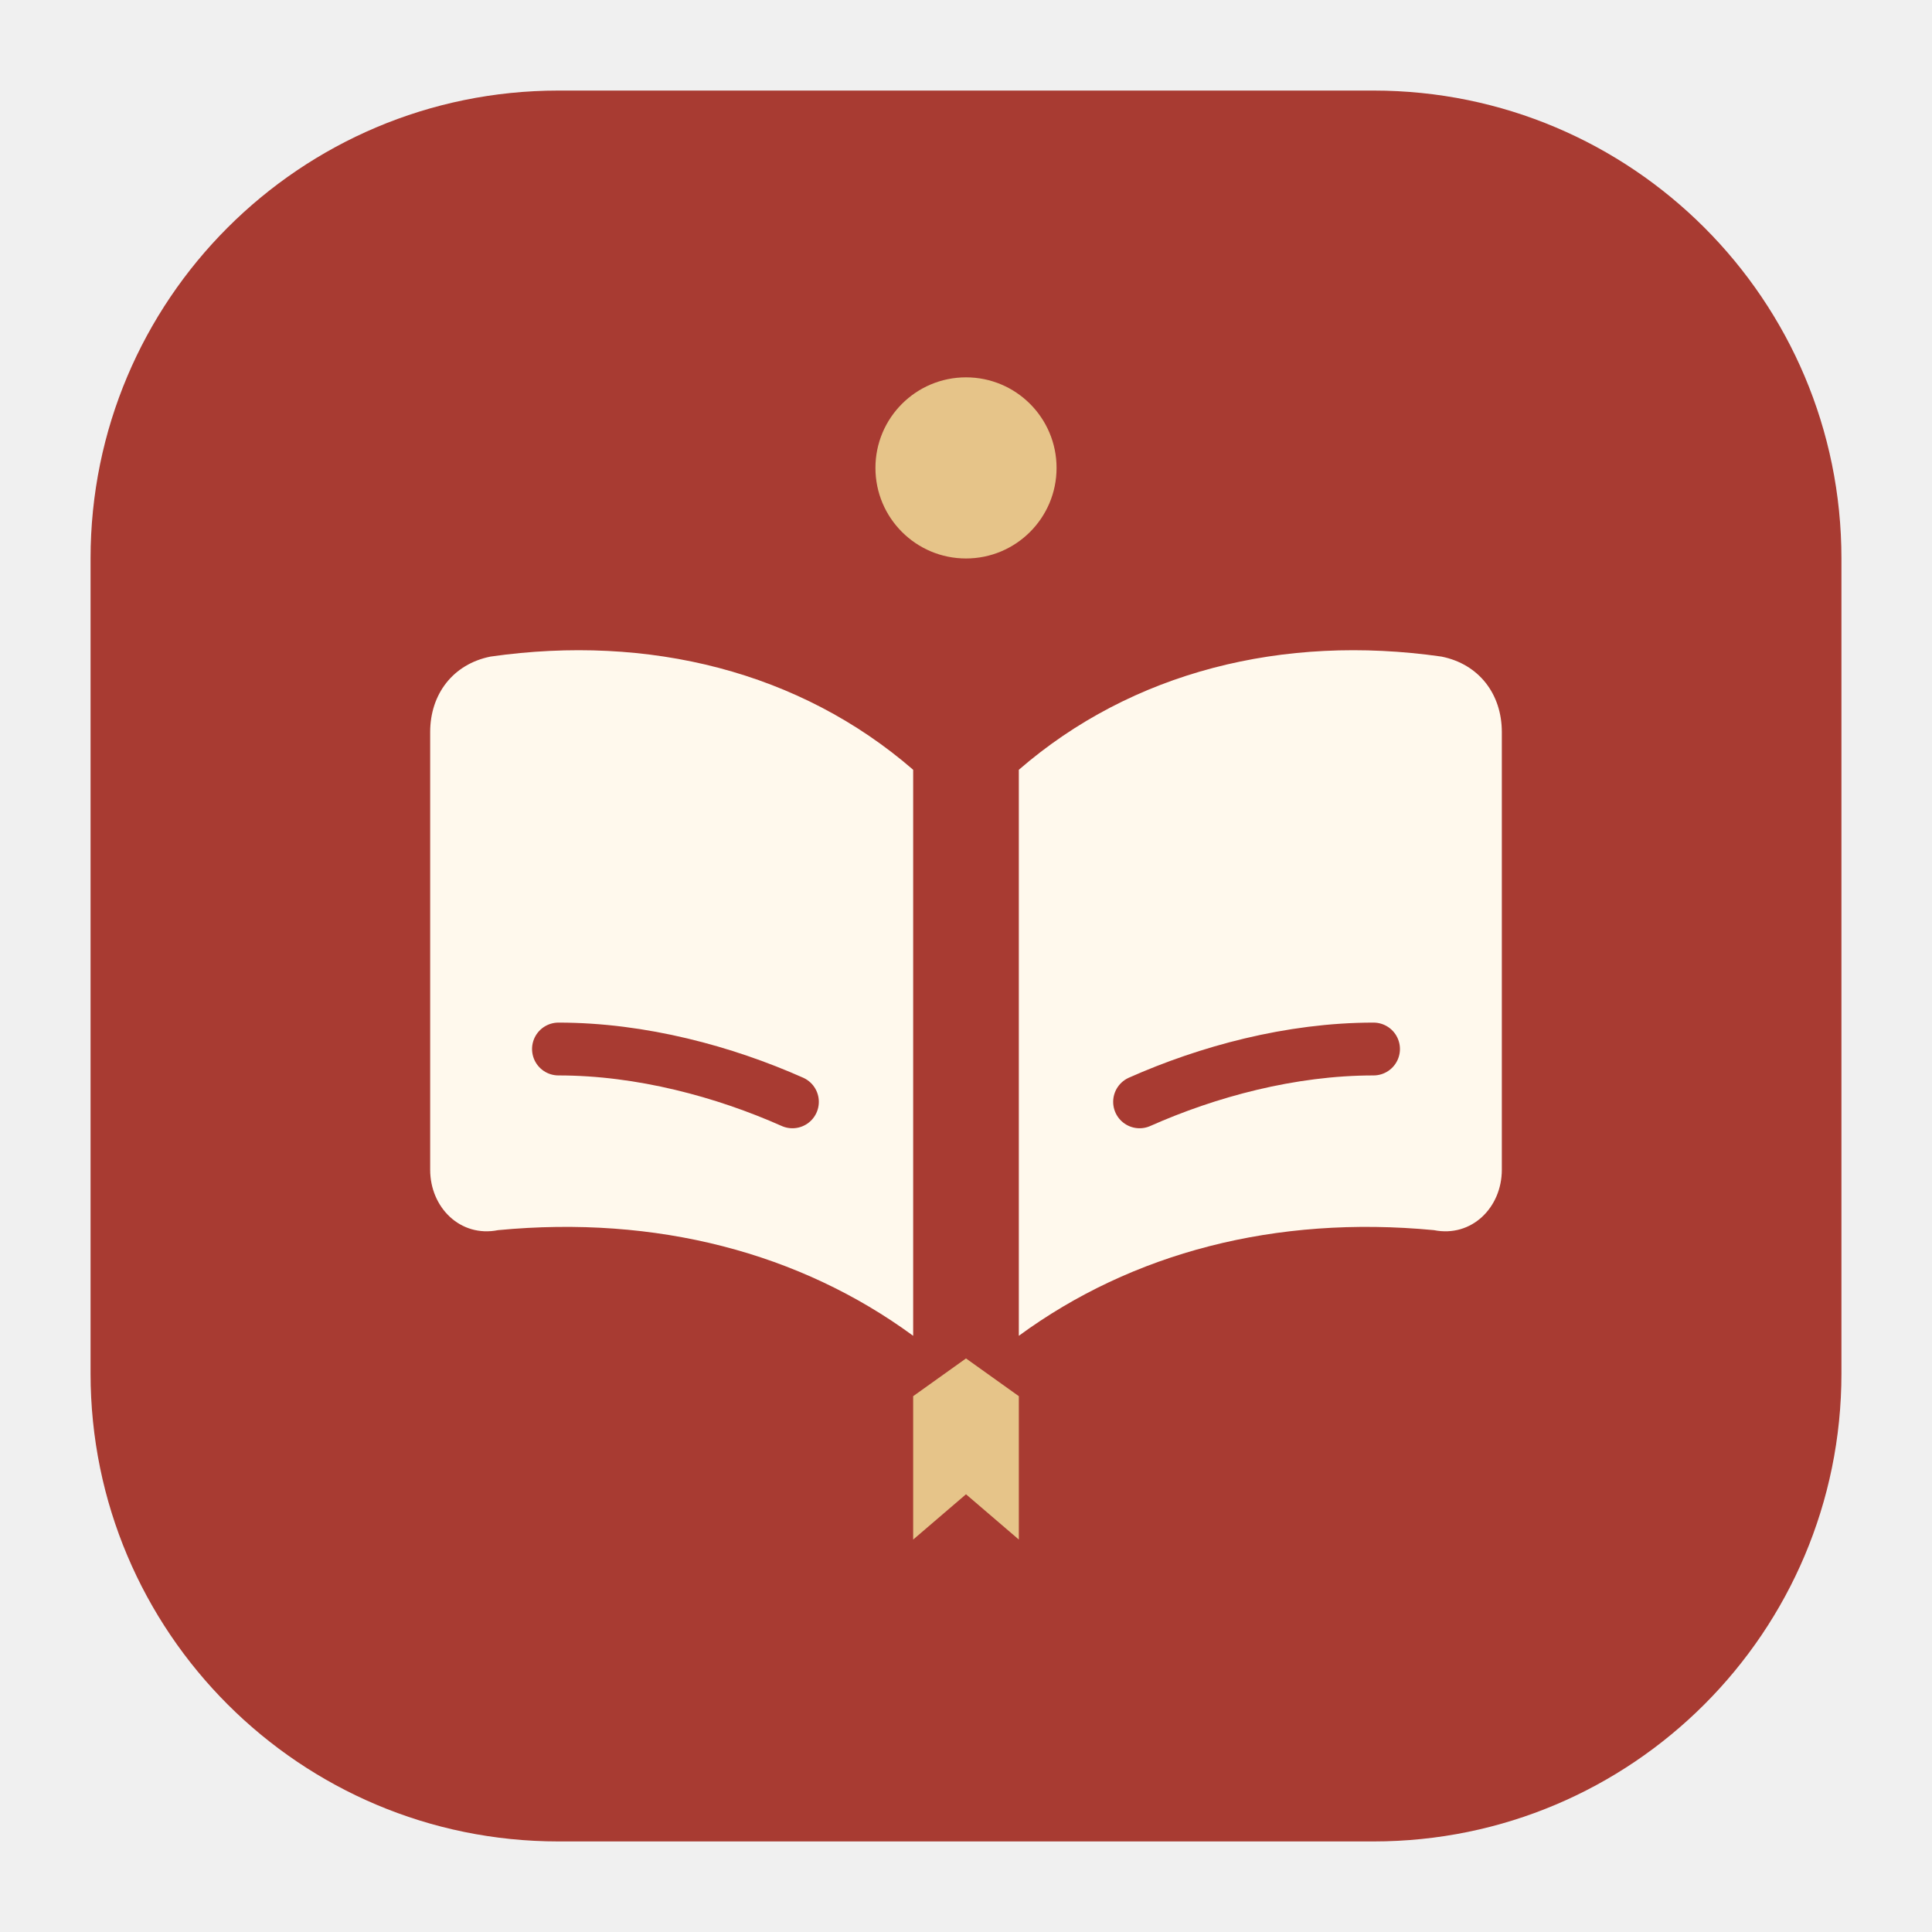
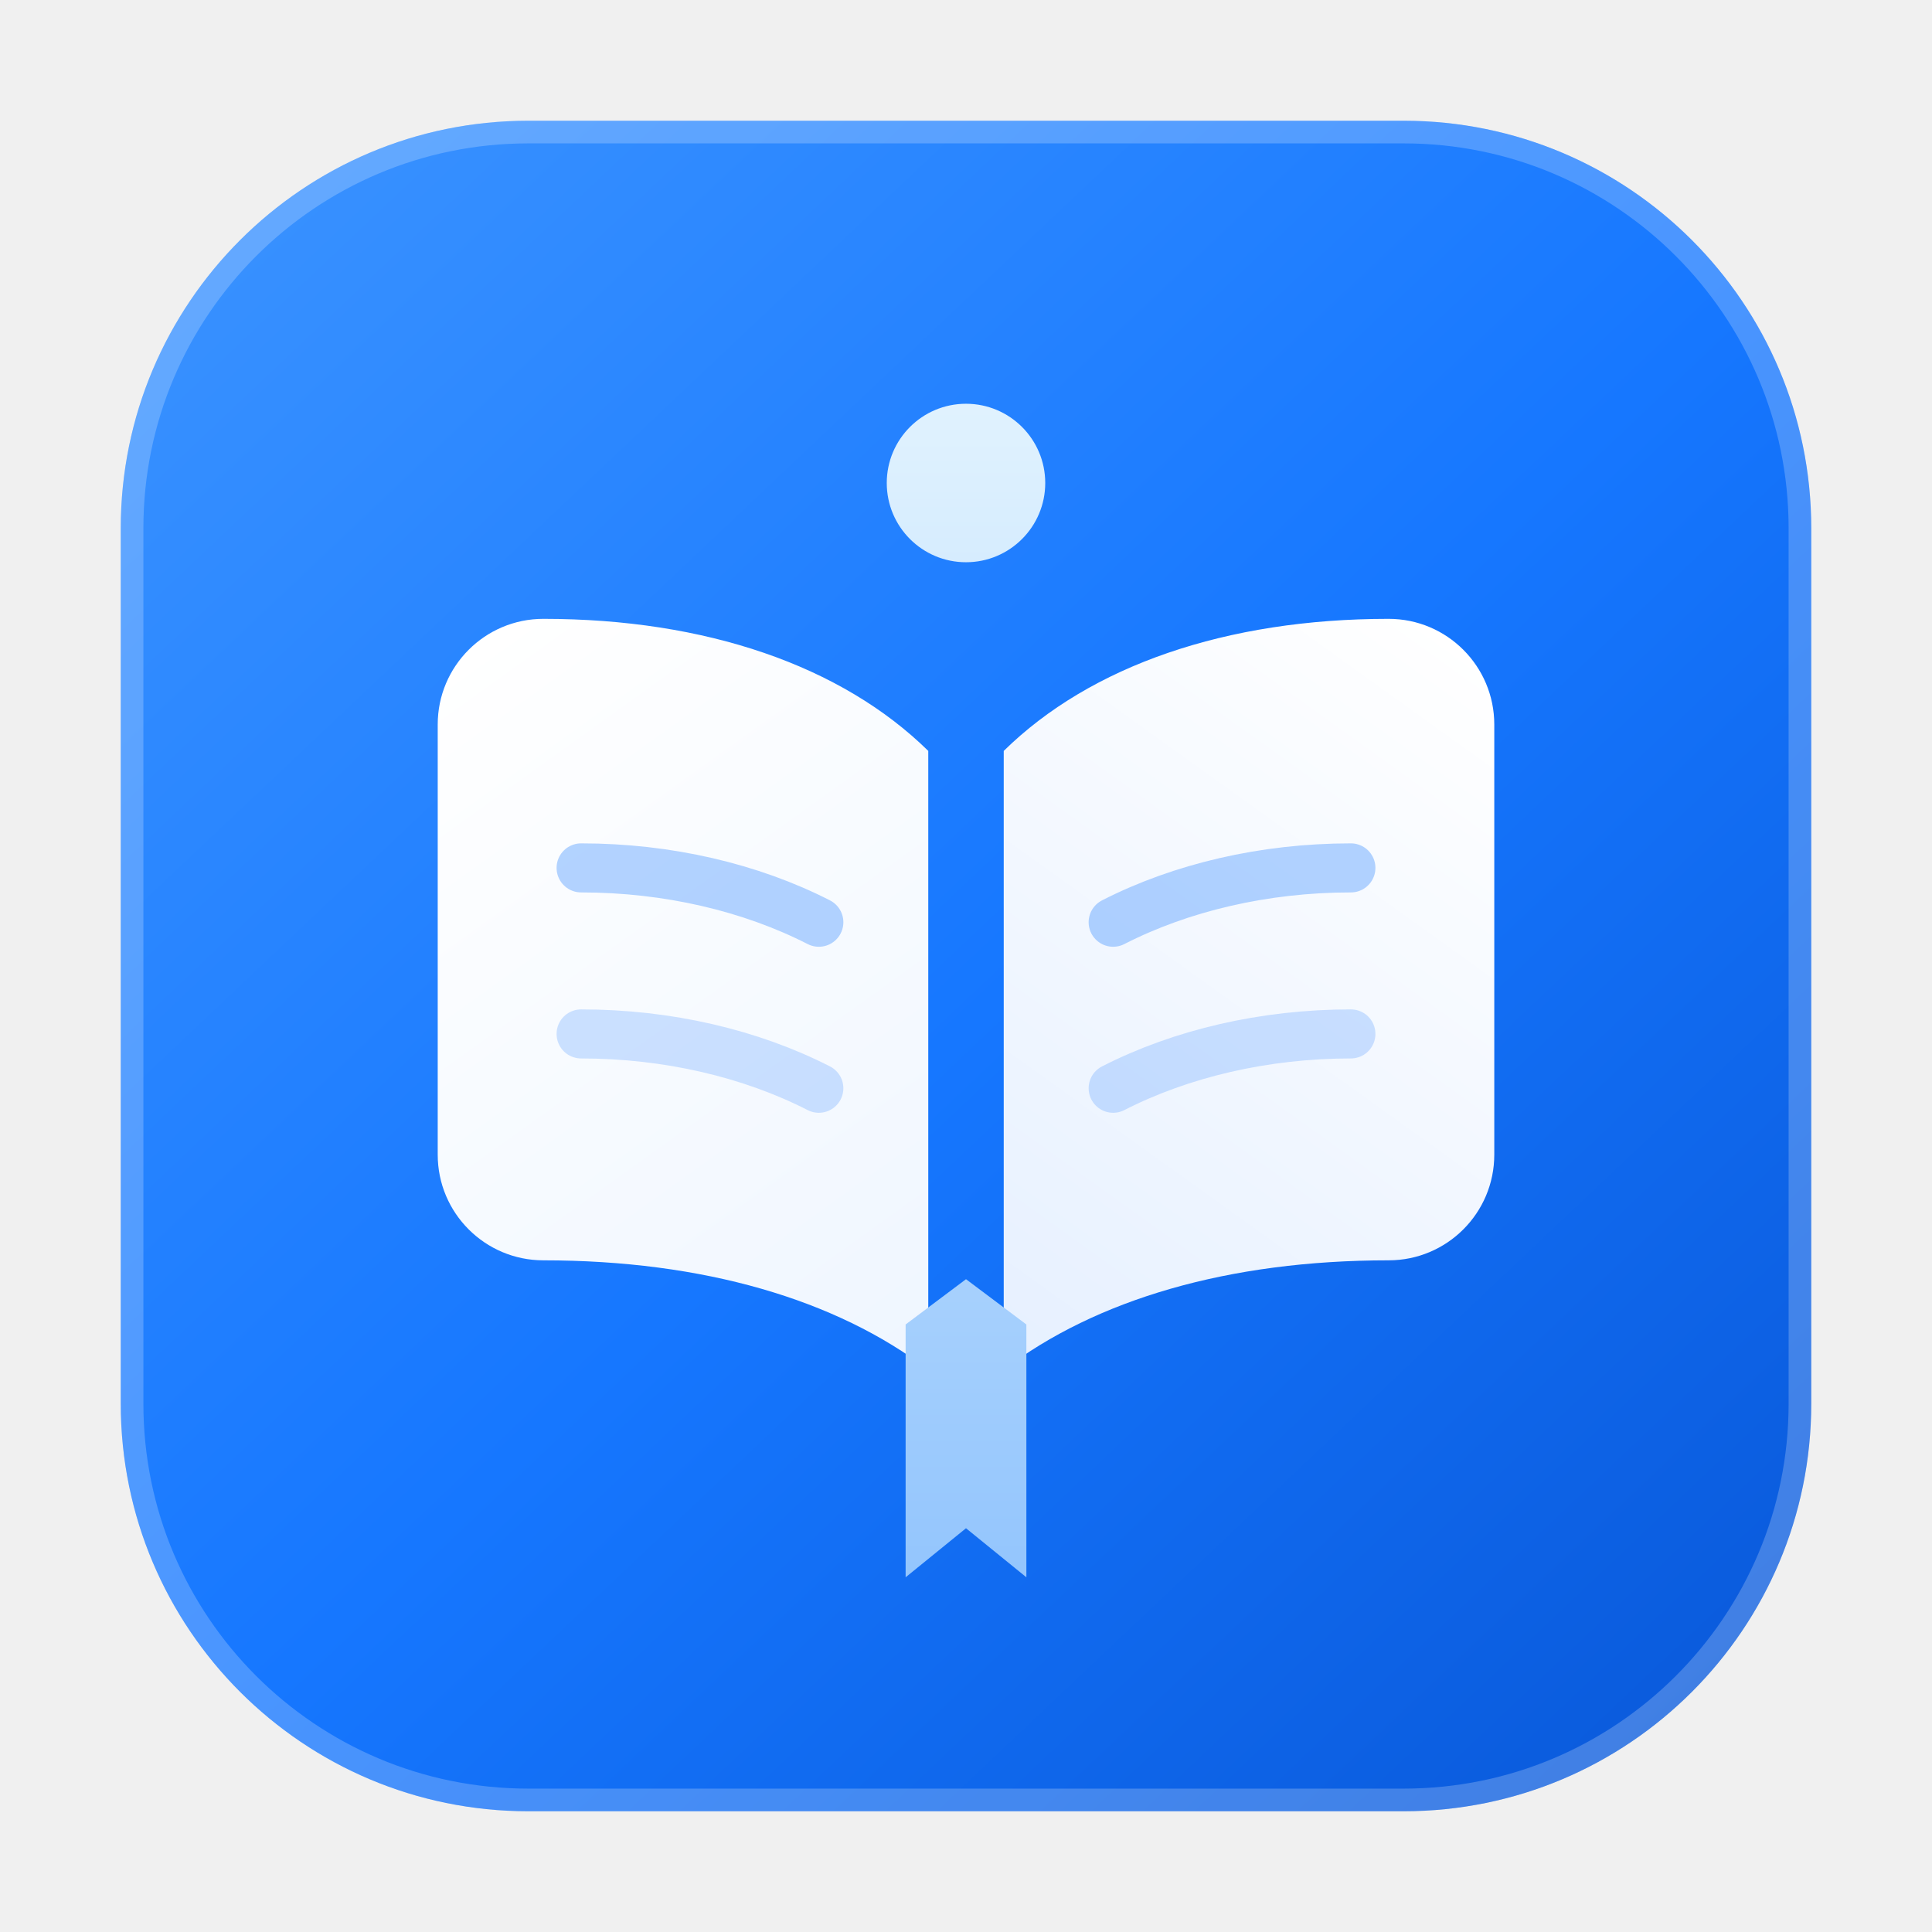
<svg xmlns="http://www.w3.org/2000/svg" width="1024" height="1024" viewBox="0 0 256 256" fill="none">
-   <rect x="12" y="12" width="232" height="232" rx="62" fill="#A83B32" />
-   <circle cx="128" cy="62" r="12" fill="#E6C489" />
-   <path d="M65 87C86 84 106 89 121 102V177C106 166 87 161 66 163C61 164 57 160 57 155V97C57 92 60 88 65 87Z" fill="#FFF9ED" />
-   <path d="M191 87C170 84 150 89 135 102V177C150 166 169 161 190 163C195 164 199 160 199 155V97C199 92 196 88 191 87Z" fill="#FFF9ED" />
-   <path d="M74 139C85 139 96 142 105 146M182 139C171 139 160 142 151 146" stroke="#A83B32" stroke-width="7" stroke-linecap="round" />
-   <path d="M121 185L128 180L135 185V204L128 198L121 204V185Z" fill="#E6C489" />
+   <defs>
+     <linearGradient id="badgeBg" x1="24" y1="18" x2="232" y2="238" gradientUnits="userSpaceOnUse">
+       <stop offset="0" stop-color="#3B93FF" />
+       <stop offset="0.52" stop-color="#1677FF" />
+       <stop offset="1" stop-color="#0958D9" />
+     </linearGradient>
+     <linearGradient id="pageLeft" x1="58" y1="88" x2="124" y2="180" gradientUnits="userSpaceOnUse">
+       <stop offset="0" stop-color="#FFFFFF" />
+       <stop offset="1" stop-color="#EFF6FF" />
+     </linearGradient>
+     <linearGradient id="pageRight" x1="198" y1="88" x2="132" y2="180" gradientUnits="userSpaceOnUse">
+       <stop offset="0" stop-color="#FFFFFF" />
+       <stop offset="1" stop-color="#E6F0FF" />
+     </linearGradient>
+     <linearGradient id="ribbonAccent" x1="128" y1="54" x2="128" y2="210" gradientUnits="userSpaceOnUse">
+       <stop offset="0" stop-color="#E0F2FE" />
+       <stop offset="1" stop-color="#93C5FD" />
+     </linearGradient>
+   </defs>
+   <rect x="16" y="16" width="224" height="224" rx="54" fill="url(#badgeBg)" />
+   <rect x="17.5" y="17.5" width="221" height="221" rx="52.5" stroke="#FFFFFF" stroke-opacity="0.22" stroke-width="3" />
+   <circle cx="128" cy="64" r="10.5" fill="url(#ribbonAccent)" />
+   <path d="M58 96C58 88.268 64.268 82 72 82C93.5 82 111.5 88.2 123 99.5V181.5C110.8 172.2 93.2 167 72 167C64.268 167 58 160.732 58 153V96Z" fill="url(#pageLeft)" />
+   <path d="M198 96C198 88.268 191.732 82 184 82C162.5 82 144.5 88.2 133 99.5V181.5C145.2 172.2 162.8 167 184 167C191.732 167 198 160.732 198 153V96Z" fill="url(#pageRight)" />
+   <path d="M77 115C88.5 115 99.5 117.6 108.5 122.2" stroke="#1677FF" stroke-opacity="0.32" stroke-width="6.5" stroke-linecap="round" />
+   <path d="M77 137C88.5 137 99.5 139.6 108.5 144.2" stroke="#1677FF" stroke-opacity="0.20" stroke-width="6.5" stroke-linecap="round" />
+   <path d="M179 115C167.5 115 156.5 117.6 147.5 122.2" stroke="#1677FF" stroke-opacity="0.32" stroke-width="6.5" stroke-linecap="round" />
+   <path d="M179 137C167.5 137 156.5 139.6 147.5 144.2" stroke="#1677FF" stroke-opacity="0.20" stroke-width="6.5" stroke-linecap="round" />
+   <path d="M120 175.5L128 169.5L136 175.5V209L128 202.5L120 209V175.5Z" fill="url(#ribbonAccent)" />
</svg>
